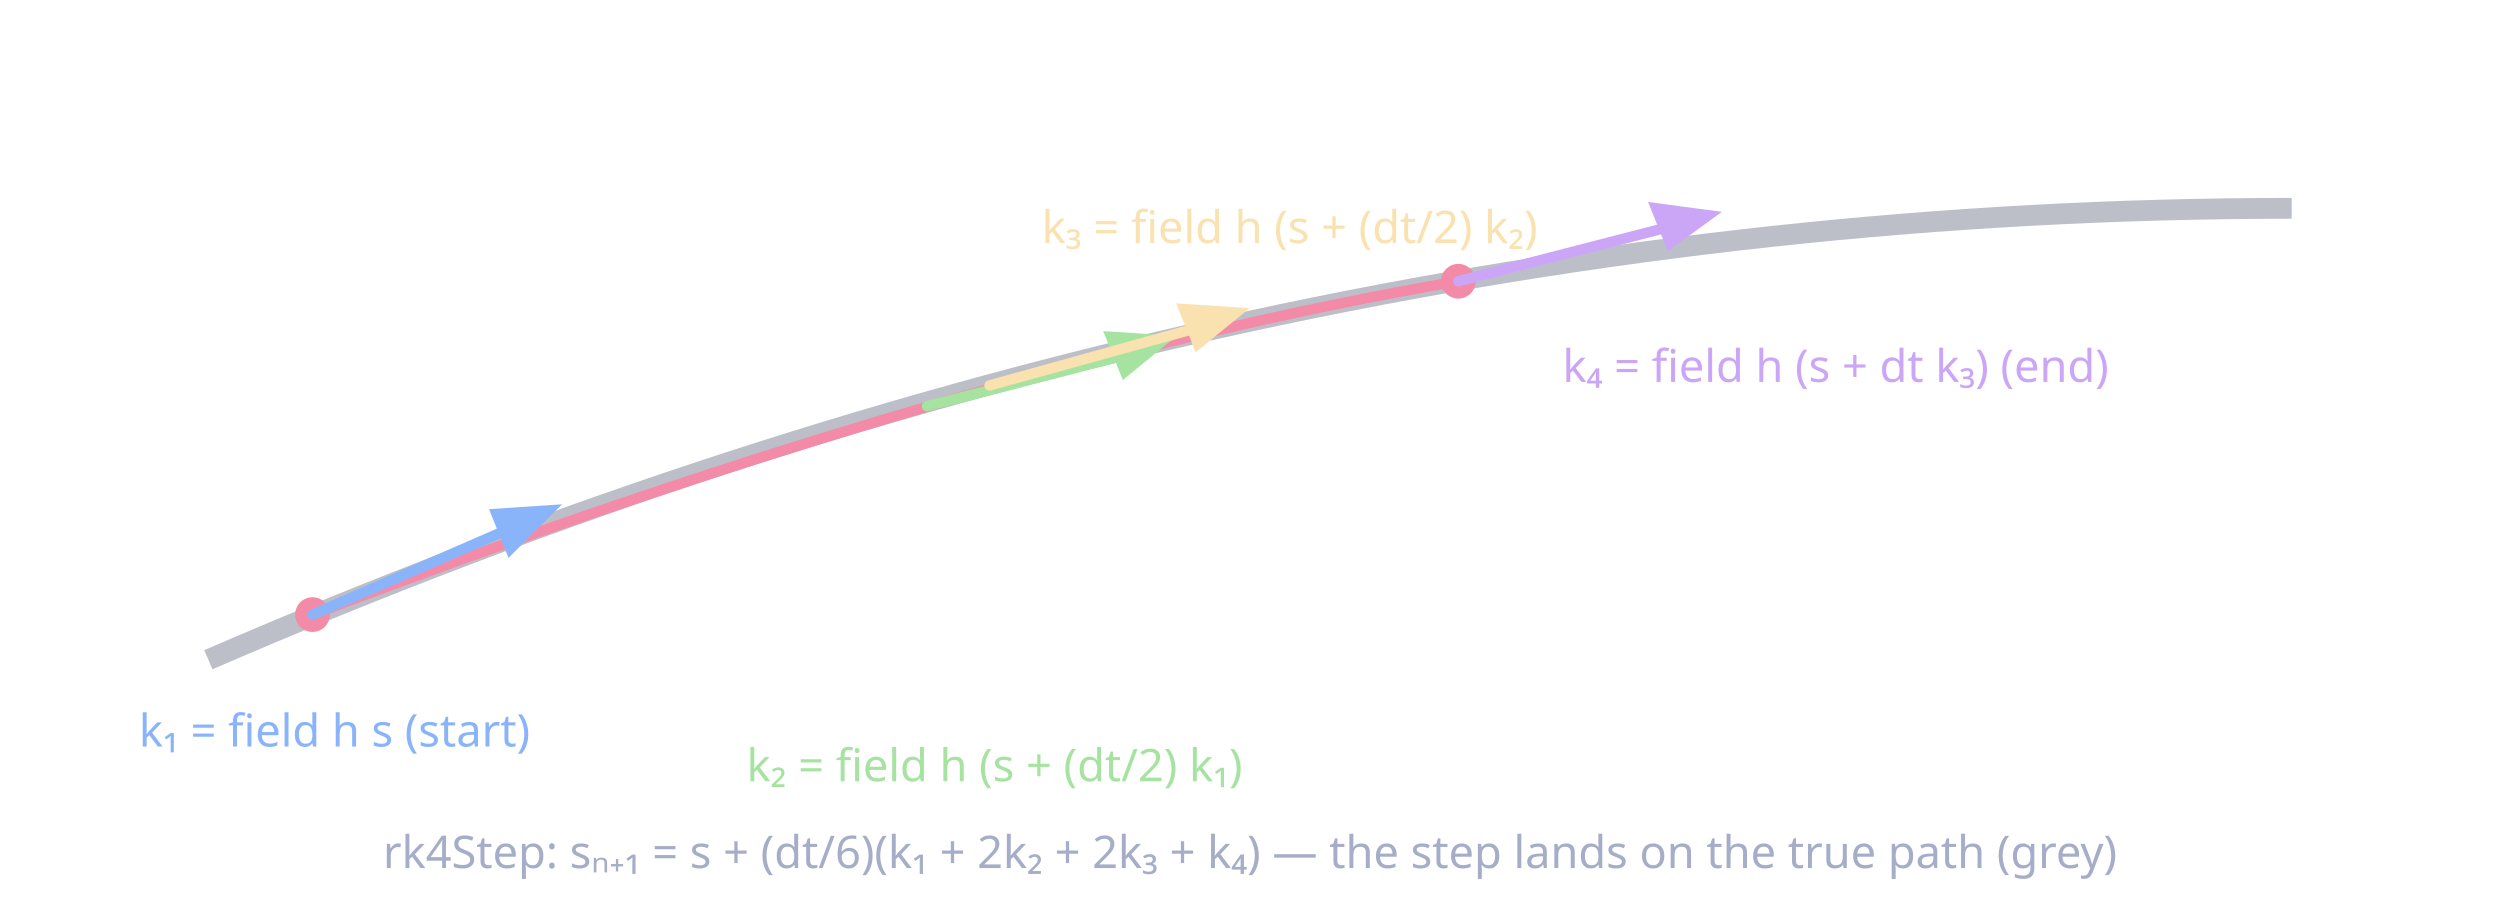
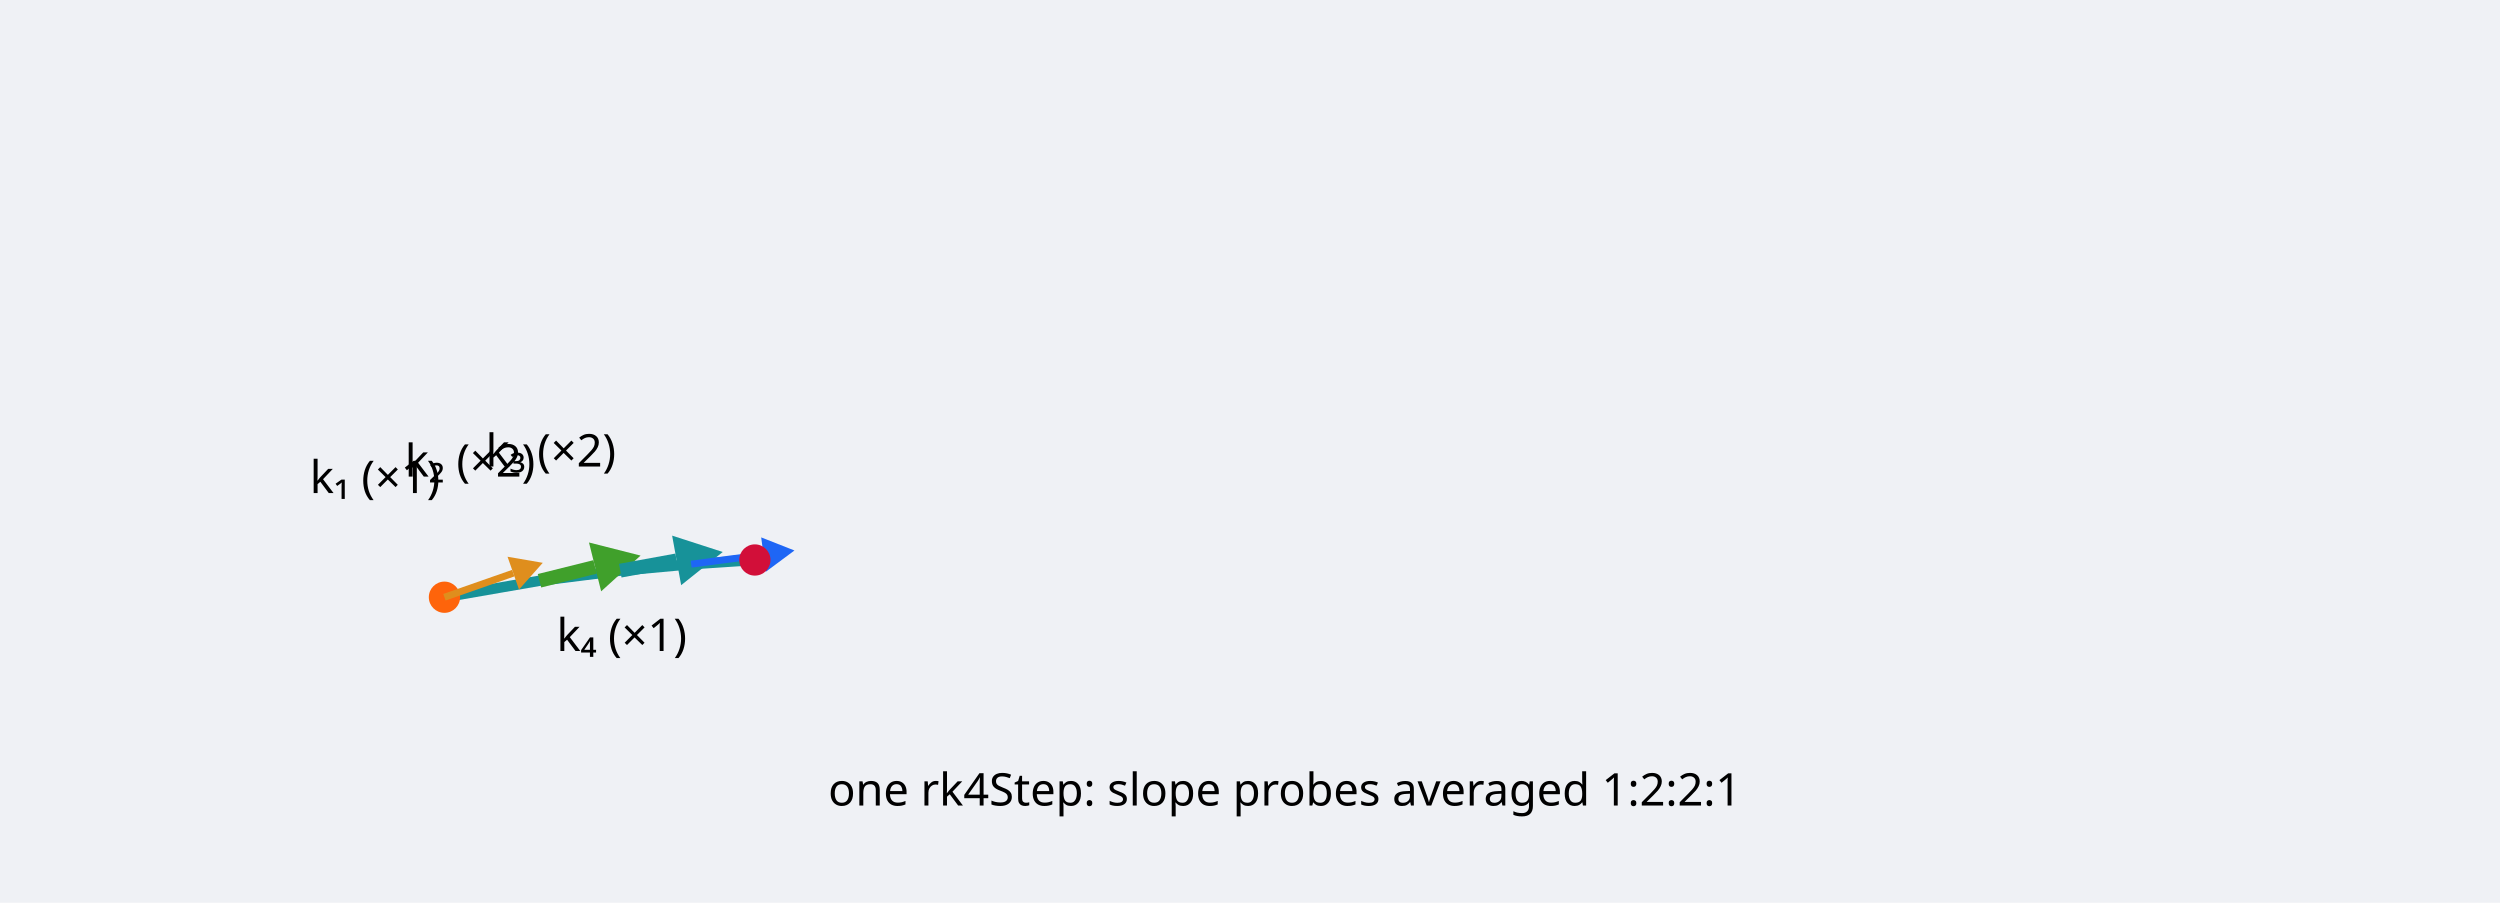
- <svg xmlns="http://www.w3.org/2000/svg" viewBox="0 0 720 260" font-family="sans-serif" font-size="14">
-   <g font-size="13">
-     <path d="M 60 190 Q 360 60 660 60" fill="none" stroke="#6c7086" stroke-width="6" opacity="0.45" />
-     <path d="M 90 177 Q 280 105 420 81" fill="none" stroke="#f38ba8" stroke-width="3" />
-     <circle cx="90" cy="177" r="5" fill="#f38ba8" />
-     <circle cx="420" cy="81" r="5" fill="#f38ba8" />
-     <g stroke-linecap="round">
-       <g stroke="#89b4fa" stroke-width="3" fill="#89b4fa">
-         <line x1="90" y1="177" x2="152" y2="150" />
-         <polygon points="158,147 147,158 143,148" />
-       </g>
-       <text x="40" y="215" fill="#89b4fa">k₁ = field h s   (start)</text>
-       <g stroke="#a6e3a1" stroke-width="3" fill="#a6e3a1">
-         <line x1="267" y1="117" x2="329" y2="101" />
-         <polygon points="335,98 324,107 320,97" />
-       </g>
-       <text x="215" y="225" fill="#a6e3a1">k₂ = field h (s + (dt/2) k₁)</text>
-       <g stroke="#f9e2af" stroke-width="3" fill="#f9e2af">
-         <line x1="285" y1="111" x2="350" y2="93" />
-         <polygon points="356,90 345,99 341,89" />
-       </g>
-       <text x="300" y="70" fill="#f9e2af">k₃ = field h (s + (dt/2) k₂)</text>
-       <g stroke="#cba6f7" stroke-width="3" fill="#cba6f7">
-         <line x1="420" y1="81" x2="486" y2="64" />
-         <polygon points="492,62 481,70 477,60" />
-       </g>
-       <text x="450" y="110" fill="#cba6f7">k₄ = field h (s + dt k₃)   (end)</text>
-     </g>
-     <text x="360" y="250" text-anchor="middle" fill="#a6adc8">rk4Step: sₙ₊₁ = s + (dt/6)(k₁ + 2k₂ + 2k₃ + k₄) — the step lands on the true path (grey)</text>
-   </g>
+ <svg xmlns="http://www.w3.org/2000/svg" viewBox="0 0 720 260" font-family="sans-serif">
+   <rect x="0" y="0" width="720" height="260" fill="#eff1f5" />
+   <polyline points="217.403,161.277 199.06,162.483 178.638,164.349 155.37,167.259 128,172" fill="none" stroke="rgb(23,146,153)" stroke-width="3" />
+   <circle cx="128" cy="172" r="4.5" fill="rgb(254,100,11)" />
+   <line x1="128" y1="172" x2="147.821" y2="165.063" stroke="rgb(223,142,29)" stroke-width="2" />
+   <polygon points="156.316,162.089 146.169,160.343 149.473,169.782" fill="rgb(223,142,29)" />
+   <line x1="155.37" y1="167.259" x2="171.38" y2="163.27" stroke="rgb(64,160,43)" stroke-width="4" />
+   <polygon points="184.48,160.006 169.627,156.235 173.133,170.305" fill="rgb(64,160,43)" />
+   <line x1="178.638" y1="164.349" x2="194.872" y2="161.393" stroke="rgb(23,146,153)" stroke-width="4" />
+   <polygon points="208.153,158.976 193.573,154.261 196.17,168.526" fill="rgb(23,146,153)" />
+   <line x1="199.06" y1="162.483" x2="219.878" y2="159.724" stroke="rgb(30,102,245)" stroke-width="2" />
+   <polygon points="228.8,158.541 219.221,154.767 220.535,164.68" fill="rgb(30,102,245)" />
+   <text x="108" y="142" font-size="13" text-anchor="middle">k₁ (×1)</text>
+   <text x="135.37" y="137.259" font-size="13" text-anchor="middle">k₂ (×2)</text>
+   <text x="158.638" y="134.349" font-size="13" text-anchor="middle">k₃ (×2)</text>
+   <text x="179.06" y="187.483" font-size="13" text-anchor="middle">k₄ (×1)</text>
+   <text x="370" y="232" font-size="13" text-anchor="middle">one rk4Step: slope probes averaged 1:2:2:1</text>
+   <circle cx="217.403" cy="161.277" r="4.5" fill="rgb(210,15,57)" />
</svg>
